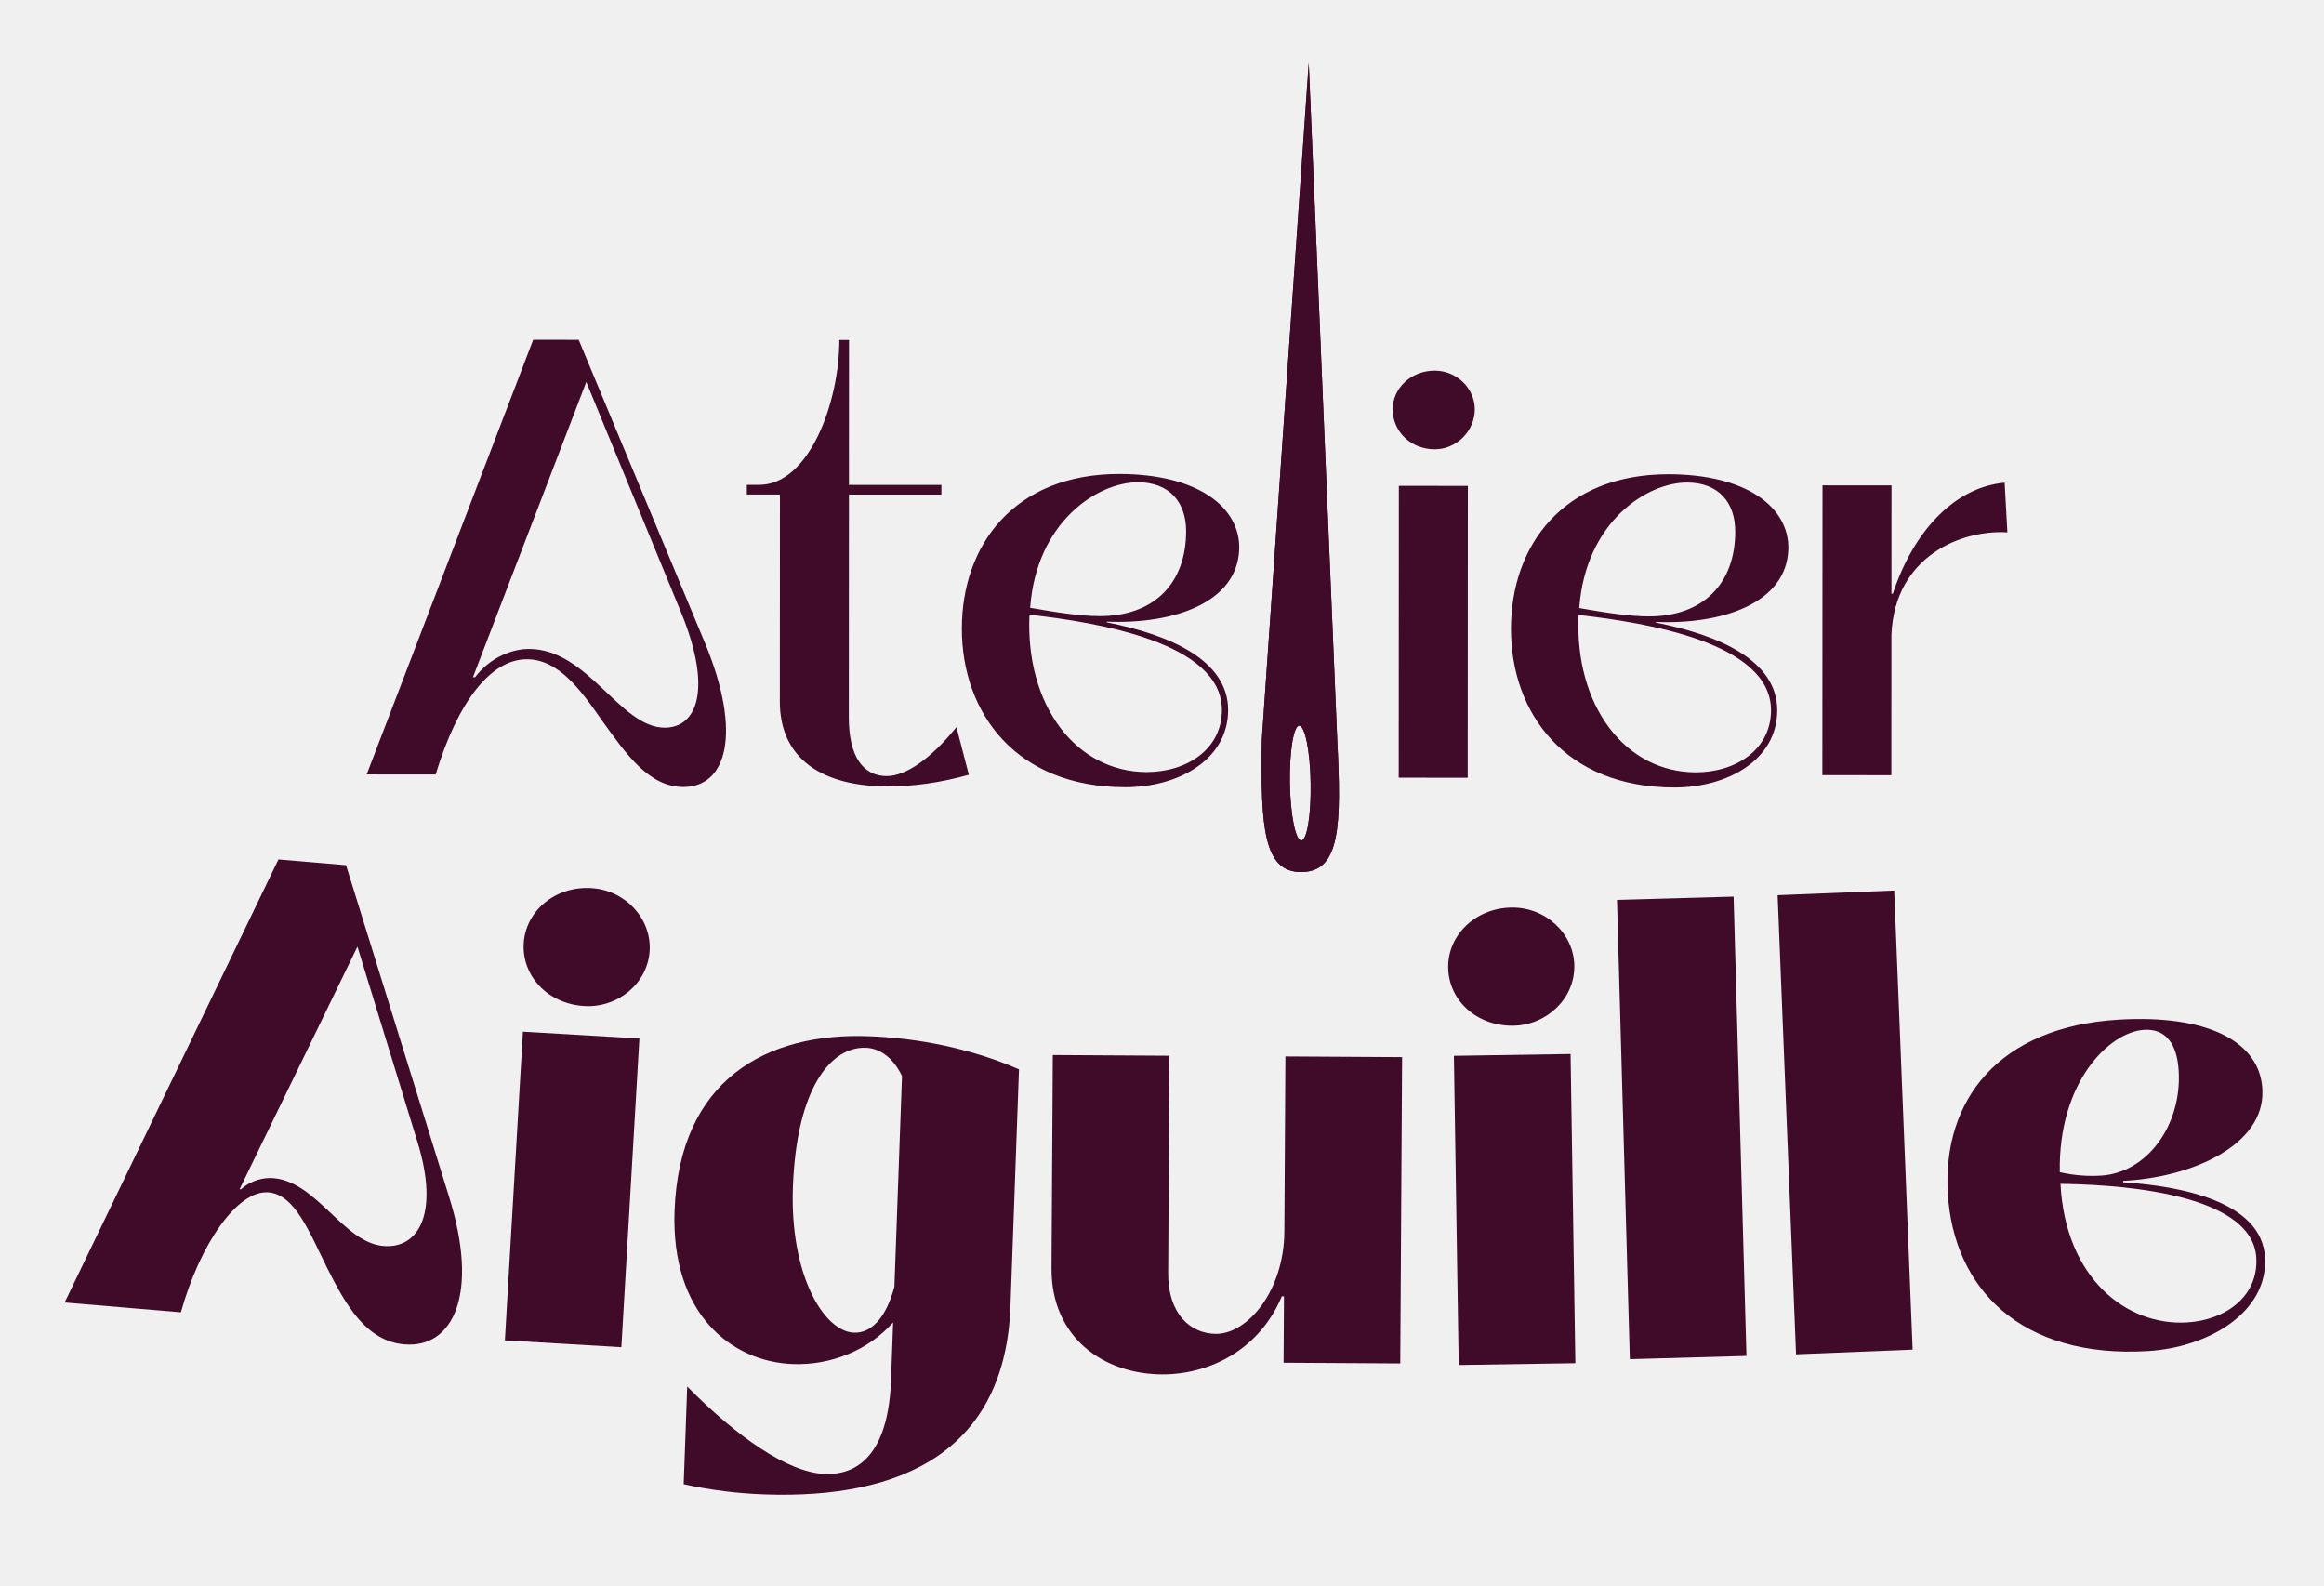
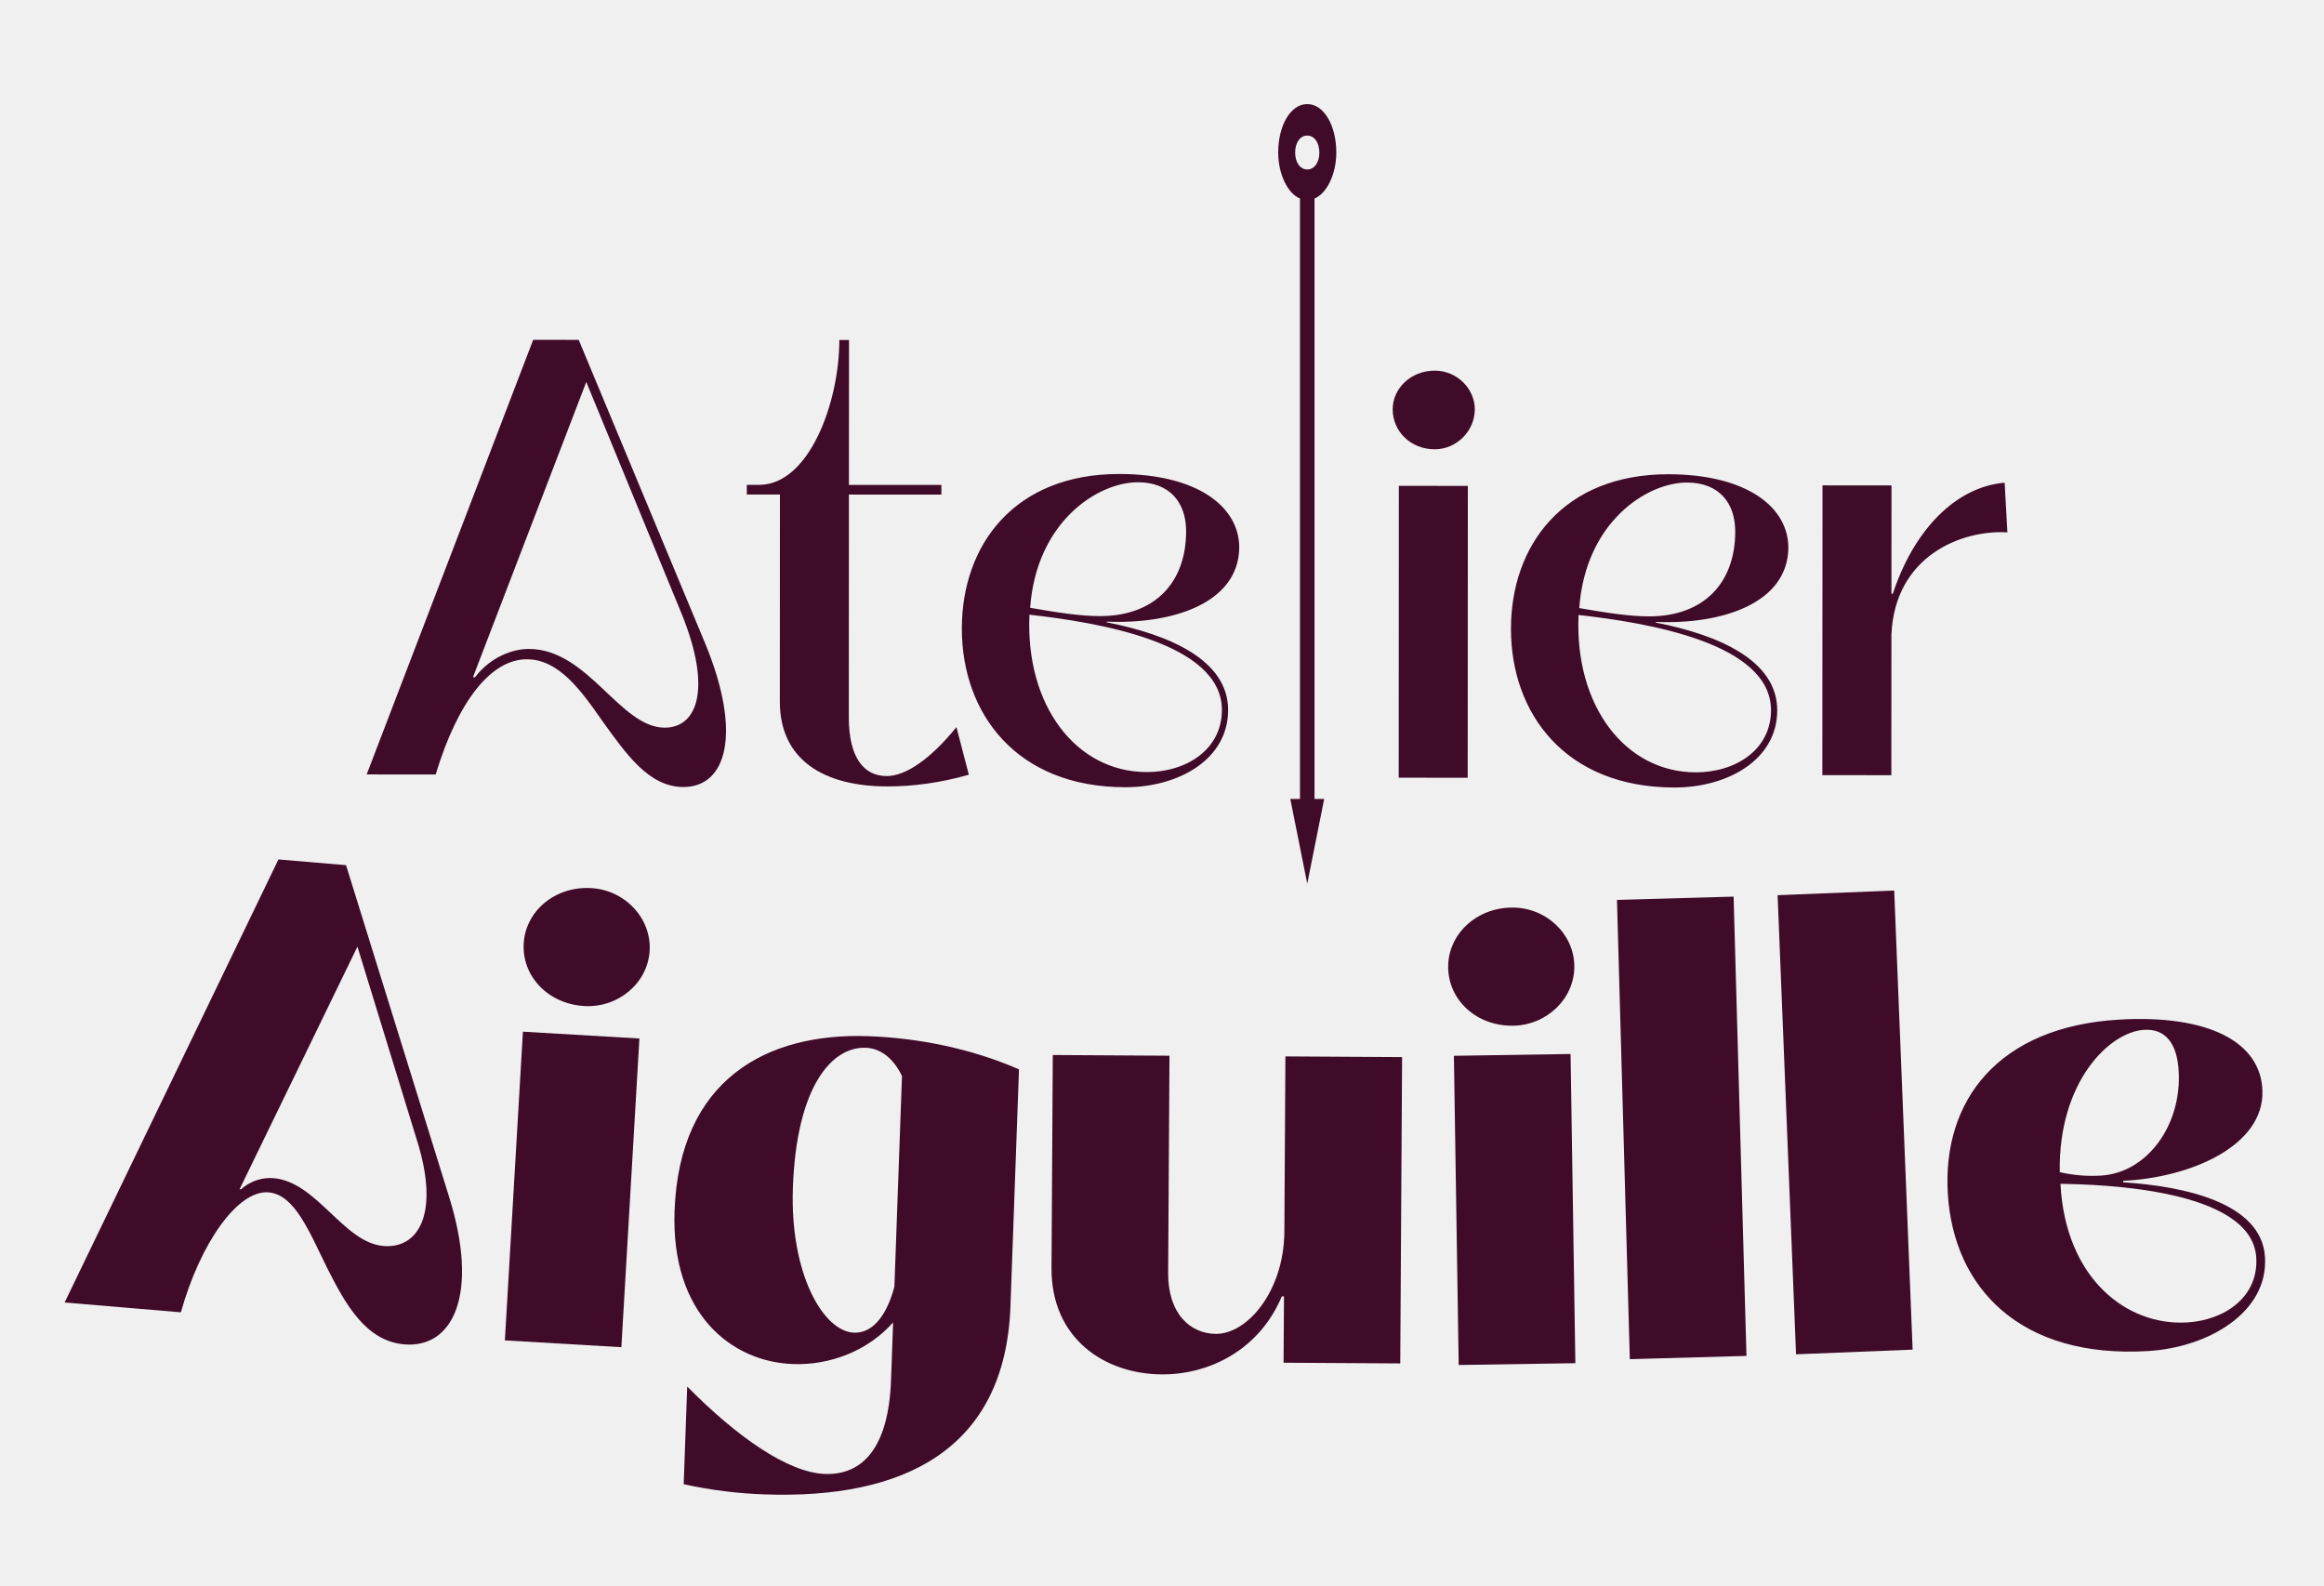
<svg xmlns="http://www.w3.org/2000/svg" viewBox="470 215 960 655" fill="none">
  <path d="M752.279 540.078C738.029 540.071 728.631 526.387 718.948 512.987C709.835 499.873 700.721 487.329 687.611 487.322C672.792 487.315 659.103 504.693 649.968 534.898L621.469 534.883L690.242 355.37L709.052 355.38L761.428 481.089C776.515 517.861 770.234 540.087 752.279 540.078ZM744.596 515.565C757.991 515.572 764.269 499.615 751.46 468.259L712.178 372.766L665.378 494.721L666.233 494.721C672.792 486.175 681.913 483.044 688.468 483.048C712.978 483.06 726.072 515.556 744.596 515.565ZM836.575 539.835C810.071 539.822 792.122 528.698 792.134 504.759L792.176 419.26L778.496 419.253L778.498 415.263L783.628 415.266C804.148 415.276 816.705 381.368 816.718 355.433L820.708 355.435L820.678 415.284L858.867 415.304L858.865 419.293L820.676 419.274L820.63 511.328C820.622 527.573 826.603 535.556 836.293 535.56C843.987 535.564 854.251 528.729 865.087 515.34L870.207 535.007C858.236 538.421 846.835 539.841 836.575 539.835ZM934.83 540.169C889.8 540.147 867.301 509.641 867.318 474.587C867.336 440.102 889.01 410.759 932.329 410.78C964.819 410.796 982.197 424.485 981.903 441.584C981.322 464.099 954.528 472.92 927.169 471.767L927.169 472.052C953.386 477.195 977.32 487.751 977.31 508.271C977.3 528.791 956.774 540.18 934.83 540.169ZM924.32 469.485C946.835 469.496 959.951 455.823 959.962 434.449C959.968 422.479 953.132 414.21 940.022 414.204C923.493 414.196 898.12 430.428 895.537 466.051C906.936 468.052 916.34 469.481 924.32 469.485ZM943.668 533.904C960.197 533.912 974.737 524.515 974.745 508.27C974.759 480.34 923.179 472.05 895.251 468.901C893.522 506.519 914.598 533.889 943.668 533.904ZM1062.67 400.585C1052.7 400.58 1045.29 393.167 1045.29 384.047C1045.3 375.497 1052.71 368.091 1062.69 368.096C1071.81 368.1 1079.21 375.514 1079.21 384.064C1079.2 393.184 1071.51 400.59 1062.67 400.585ZM1076.28 536.25L1047.78 536.236L1047.84 415.683L1076.34 415.697L1076.28 536.25ZM1161.66 540.282C1116.63 540.26 1094.13 509.754 1094.15 474.7C1094.16 440.215 1115.84 410.872 1159.16 410.893C1191.65 410.909 1209.02 424.598 1208.73 441.697C1208.15 464.212 1181.36 473.033 1154 471.88L1154 472.165C1180.21 477.308 1204.15 487.864 1204.14 508.384C1204.13 528.904 1183.6 540.293 1161.66 540.282ZM1151.15 469.598C1173.66 469.609 1186.78 455.936 1186.79 434.562C1186.8 422.592 1179.96 414.323 1166.85 414.317C1150.32 414.309 1124.95 430.541 1122.36 466.164C1133.76 468.165 1143.17 469.594 1151.15 469.598ZM1170.5 534.017C1187.02 534.025 1201.56 524.627 1201.57 508.383C1201.59 480.453 1150.01 472.163 1122.08 469.014C1120.35 506.632 1141.43 534.002 1170.5 534.017ZM1251.28 535.197L1222.78 535.183L1222.84 415.485L1251.34 415.499L1251.32 460.243L1251.89 460.244C1260.74 433.458 1278.13 416.082 1298.08 414.382L1299.21 434.903C1280.4 433.753 1252.75 444.569 1251.31 477.058L1251.28 535.197Z" fill="#400B28" />
  <path d="M637.025 770.297C621.115 768.953 612.727 753.732 605.214 738.888C597.726 723.744 591.765 708.427 580.958 707.514C568.05 706.423 552.539 728.996 544.726 757.057L496.697 752.998L585.019 569.998L612.936 572.356L655.483 709.276C668.095 749.643 657.137 771.996 637.025 770.297ZM628.366 729.659C642.774 730.876 651.547 716.501 642.549 687.02L617.65 606.01L568.976 706.199L569.577 706.25C573.834 702.377 579.064 701.307 582.966 701.637C600.977 703.159 611.856 728.264 628.366 729.659Z" fill="#400B28" />
  <path d="M711.373 630.551C696.336 629.672 685.541 618.177 686.332 604.644C687.106 591.412 699.185 580.953 714.221 581.832C728.356 582.658 739.133 594.454 738.36 607.686C737.568 621.219 725.207 631.36 711.373 630.551ZM726.672 771.464L678.554 768.651L686.009 641.139L734.127 643.952L726.672 771.464Z" fill="#400B28" />
  <path d="M785.727 832.264C774.889 831.873 763.782 830.569 752.418 828.049L753.872 787.708C774.23 808.337 795.396 823.267 810.749 823.82C826.103 824.373 837.052 813.313 838.072 785.014L838.929 761.231C828.56 772.915 812.968 778.985 797.614 778.432C772.024 777.51 747.118 757.622 748.647 715.173C750.6 660.983 786.571 641.48 828.719 642.998C849.492 643.746 871.338 648.151 890.926 656.694L887.401 754.537C885.264 813.844 843.228 834.335 785.727 832.264ZM822.799 765.473C829.724 765.722 835.972 759.617 839.46 746.479L842.595 659.474C839.231 652.42 833.964 648.01 827.642 647.782C813.493 647.273 799.026 663.934 797.529 705.479C796.239 741.305 810.155 765.017 822.799 765.473Z" fill="#400B28" />
  <path d="M949.885 782.698C926.388 782.556 904.183 767.963 904.359 738.742L904.887 650.779L953.086 651.068L952.547 740.839C952.445 757.709 961.735 765.898 972.279 765.962C985.232 766.039 1000.4 748.357 1000.55 723.655L1000.98 651.356L1049.18 651.645L1048.42 778.168L1000.22 777.878L1000.39 750.465L999.485 750.46C990.315 772.396 969.767 782.817 949.885 782.698Z" fill="#400B28" />
  <path d="M1095.09 638.671C1080.03 638.904 1068.42 628.237 1068.21 614.683C1068 601.429 1079.28 590.107 1094.34 589.874C1108.5 589.655 1120.11 600.623 1120.32 613.877C1120.53 627.431 1108.95 638.457 1095.09 638.671ZM1120.75 778.071L1072.56 778.816L1070.58 651.101L1118.77 650.356L1120.75 778.071Z" fill="#400B28" />
  <path d="M1191.43 775.065L1143.25 776.414L1137.94 586.702L1186.12 585.352L1191.43 775.065Z" fill="#400B28" />
  <path d="M1260.07 772.468L1211.91 774.402L1204.3 584.768L1252.46 582.834L1260.07 772.468Z" fill="#400B28" />
  <path d="M1357.24 773.065C1304.61 776.194 1276.93 747.059 1274.6 707.966C1272.31 669.474 1295.56 639.121 1345.17 636.17C1382.16 633.971 1403.96 645.349 1404.56 665.533C1405.3 688.123 1375.31 701.374 1347.02 702.754L1347.06 703.355C1371.29 704.932 1404.27 711.421 1405.63 734.275C1406.99 757.13 1382.2 771.581 1357.24 773.065ZM1337.84 700.584C1357.09 699.44 1371.3 679.582 1369.97 657.329C1369.31 646.203 1364.71 639.837 1355.69 640.374C1341.25 641.232 1320.16 662.102 1320.86 699.18C1327.28 700.608 1332.73 700.888 1337.84 700.584ZM1373.43 761.238C1389.37 760.29 1402.97 750.428 1402.02 734.49C1400.32 705.922 1337.45 704.228 1321.14 703.991C1323.17 743.102 1348.48 762.722 1373.43 761.238Z" fill="#400B28" />
-   <mask id="path-10-inside-1_77_31" fill="white">
-     <path fill-rule="evenodd" clip-rule="evenodd" d="M1010.62 241L991.241 520.37C990.643 557.011 991.986 575.483 1007.77 575.201C1023.59 574.956 1024.23 556.406 1022.36 519.85L1010.62 241ZM1007.53 562.171C1009.92 562.168 1011.63 551.493 1011.4 538.382C1011.2 525.313 1009.07 514.746 1006.68 514.748C1004.33 514.791 1002.62 525.466 1002.82 538.537C1003.05 551.646 1005.18 562.213 1007.53 562.171Z" />
-   </mask>
-   <path fill-rule="evenodd" clip-rule="evenodd" d="M1010.62 241L991.241 520.37C990.643 557.011 991.986 575.483 1007.77 575.201C1023.59 574.956 1024.23 556.406 1022.36 519.85L1010.62 241ZM1007.53 562.171C1009.92 562.168 1011.63 551.493 1011.4 538.382C1011.2 525.313 1009.07 514.746 1006.68 514.748C1004.33 514.791 1002.62 525.466 1002.82 538.537C1003.05 551.646 1005.18 562.213 1007.53 562.171Z" fill="#400B28" />
-   <path d="M1010.62 241L979.694 238.855L1041.59 239.696L1010.62 241ZM991.241 520.37L960.245 519.865L960.258 519.044L960.315 518.225L991.241 520.37ZM1007.77 575.201L1007.21 544.206L1007.25 544.205L1007.29 544.205L1007.77 575.201ZM1022.36 519.85L991.397 521.434L991.39 521.294L991.384 521.154L1022.36 519.85ZM1007.53 562.171L1006.97 531.176L1007.23 531.171L1007.49 531.171L1007.53 562.171ZM1011.4 538.382L980.401 538.935L980.4 538.889L980.4 538.843L1011.4 538.382ZM1006.68 514.748L1006.12 483.753L1006.38 483.749L1006.64 483.748L1006.68 514.748ZM1002.82 538.537L971.821 539.093L971.821 539.044L971.82 538.994L1002.82 538.537ZM1010.62 241L1041.55 243.145L1022.17 522.515L991.241 520.37L960.315 518.225L979.694 238.855L1010.62 241ZM991.241 520.37L1022.24 520.875C1022.09 529.931 1022.08 537.205 1022.32 543.136C1022.58 549.25 1023.08 552.629 1023.48 554.29C1023.94 556.194 1023.65 553.168 1020.02 549.649C1015.38 545.145 1009.91 544.158 1007.21 544.206L1007.77 575.201L1008.32 606.196C997.733 606.385 986.181 603.195 976.864 594.162C968.563 586.113 965.013 576.232 963.244 568.973C959.885 555.193 959.963 537.151 960.245 519.865L991.241 520.37ZM1007.77 575.201L1007.29 544.205C1004.6 544.246 999.151 545.413 994.643 550.098C991.122 553.758 990.937 556.811 991.334 554.885C991.679 553.208 992.052 549.811 992.092 543.687C992.13 537.746 991.86 530.477 991.397 521.434L1022.36 519.85L1053.32 518.267C1054.2 535.488 1054.92 553.518 1052.06 567.399C1050.55 574.711 1047.36 584.732 1039.32 593.081C1030.31 602.456 1018.84 606.033 1008.25 606.197L1007.77 575.201ZM1022.36 519.85L991.384 521.154L979.648 242.304L1010.62 241L1041.59 239.696L1053.33 518.546L1022.36 519.85ZM1007.53 562.171L1007.49 531.171C995.239 531.186 987.728 538.19 984.947 541.406C982.094 544.704 980.831 547.709 980.477 548.577C979.665 550.565 979.642 551.494 979.845 550.242C980.165 548.261 980.496 544.246 980.401 538.935L1011.4 538.382L1042.39 537.83C1042.53 545.629 1042.12 553.507 1041.05 560.142C1040.56 563.197 1039.67 567.615 1037.88 572.016C1037.03 574.09 1035.24 578.032 1031.84 581.965C1028.51 585.817 1020.42 593.155 1007.57 593.171L1007.53 562.171ZM1011.4 538.382L980.4 538.843C980.322 533.622 979.851 529.681 979.465 527.749C979.222 526.537 979.276 527.433 980.14 529.349C980.522 530.195 981.844 533.04 984.682 536.144C987.382 539.098 994.777 545.763 1006.72 545.748L1006.68 514.748L1006.64 483.748C1019.18 483.733 1027.17 490.728 1030.44 494.31C1033.85 498.042 1035.74 501.815 1036.66 503.855C1038.6 508.161 1039.64 512.515 1040.26 515.577C1041.58 522.196 1042.28 530.074 1042.39 537.922L1011.4 538.382ZM1006.68 514.748L1007.24 545.743C1019.57 545.522 1026.94 538.307 1029.53 535.229C1032.27 531.98 1033.48 529.051 1033.82 528.22C1034.59 526.304 1034.6 525.44 1034.4 526.707C1034.07 528.732 1033.73 532.773 1033.81 538.079L1002.82 538.537L971.82 538.994C971.705 531.23 972.128 523.397 973.194 516.807C973.686 513.766 974.556 509.408 976.302 505.07C977.124 503.029 978.851 499.157 982.133 495.264C985.27 491.544 993.206 483.986 1006.12 483.753L1006.68 514.748ZM1002.82 538.537L1033.81 537.981C1033.91 543.25 1034.38 547.233 1034.78 549.199C1035.03 550.434 1034.98 549.553 1034.12 547.649C1033.75 546.821 1032.42 543.943 1029.56 540.806C1026.85 537.833 1019.24 530.955 1006.97 531.176L1007.53 562.171L1008.09 593.166C995.235 593.397 987.049 586.198 983.769 582.604C980.338 578.846 978.459 575.047 977.554 573.029C975.633 568.747 974.594 564.413 973.985 561.371C972.667 554.788 971.962 546.932 971.821 539.093L1002.82 538.537Z" fill="#400B28" mask="url(#path-10-inside-1_77_31)" />
+   <g fill="#400B28">
+     <path fill-rule="evenodd" d="M1010 258 C1003 258 998 267 998 278 C998 287 1002 295 1007 297 L1007 545 L1003 545 L1010 580 L1017 545 L1013 545 L1013 297 C1018 295 1022 287 1022 278 C1022 267 1017 258 1010 258 Z M1010 271 C1013 271 1015 274 1015 278 C1015 282 1013 285 1010 285 C1007 285 1005 282 1005 278 C1005 274 1007 271 1010 271 Z" />
+   </g>
</svg>
